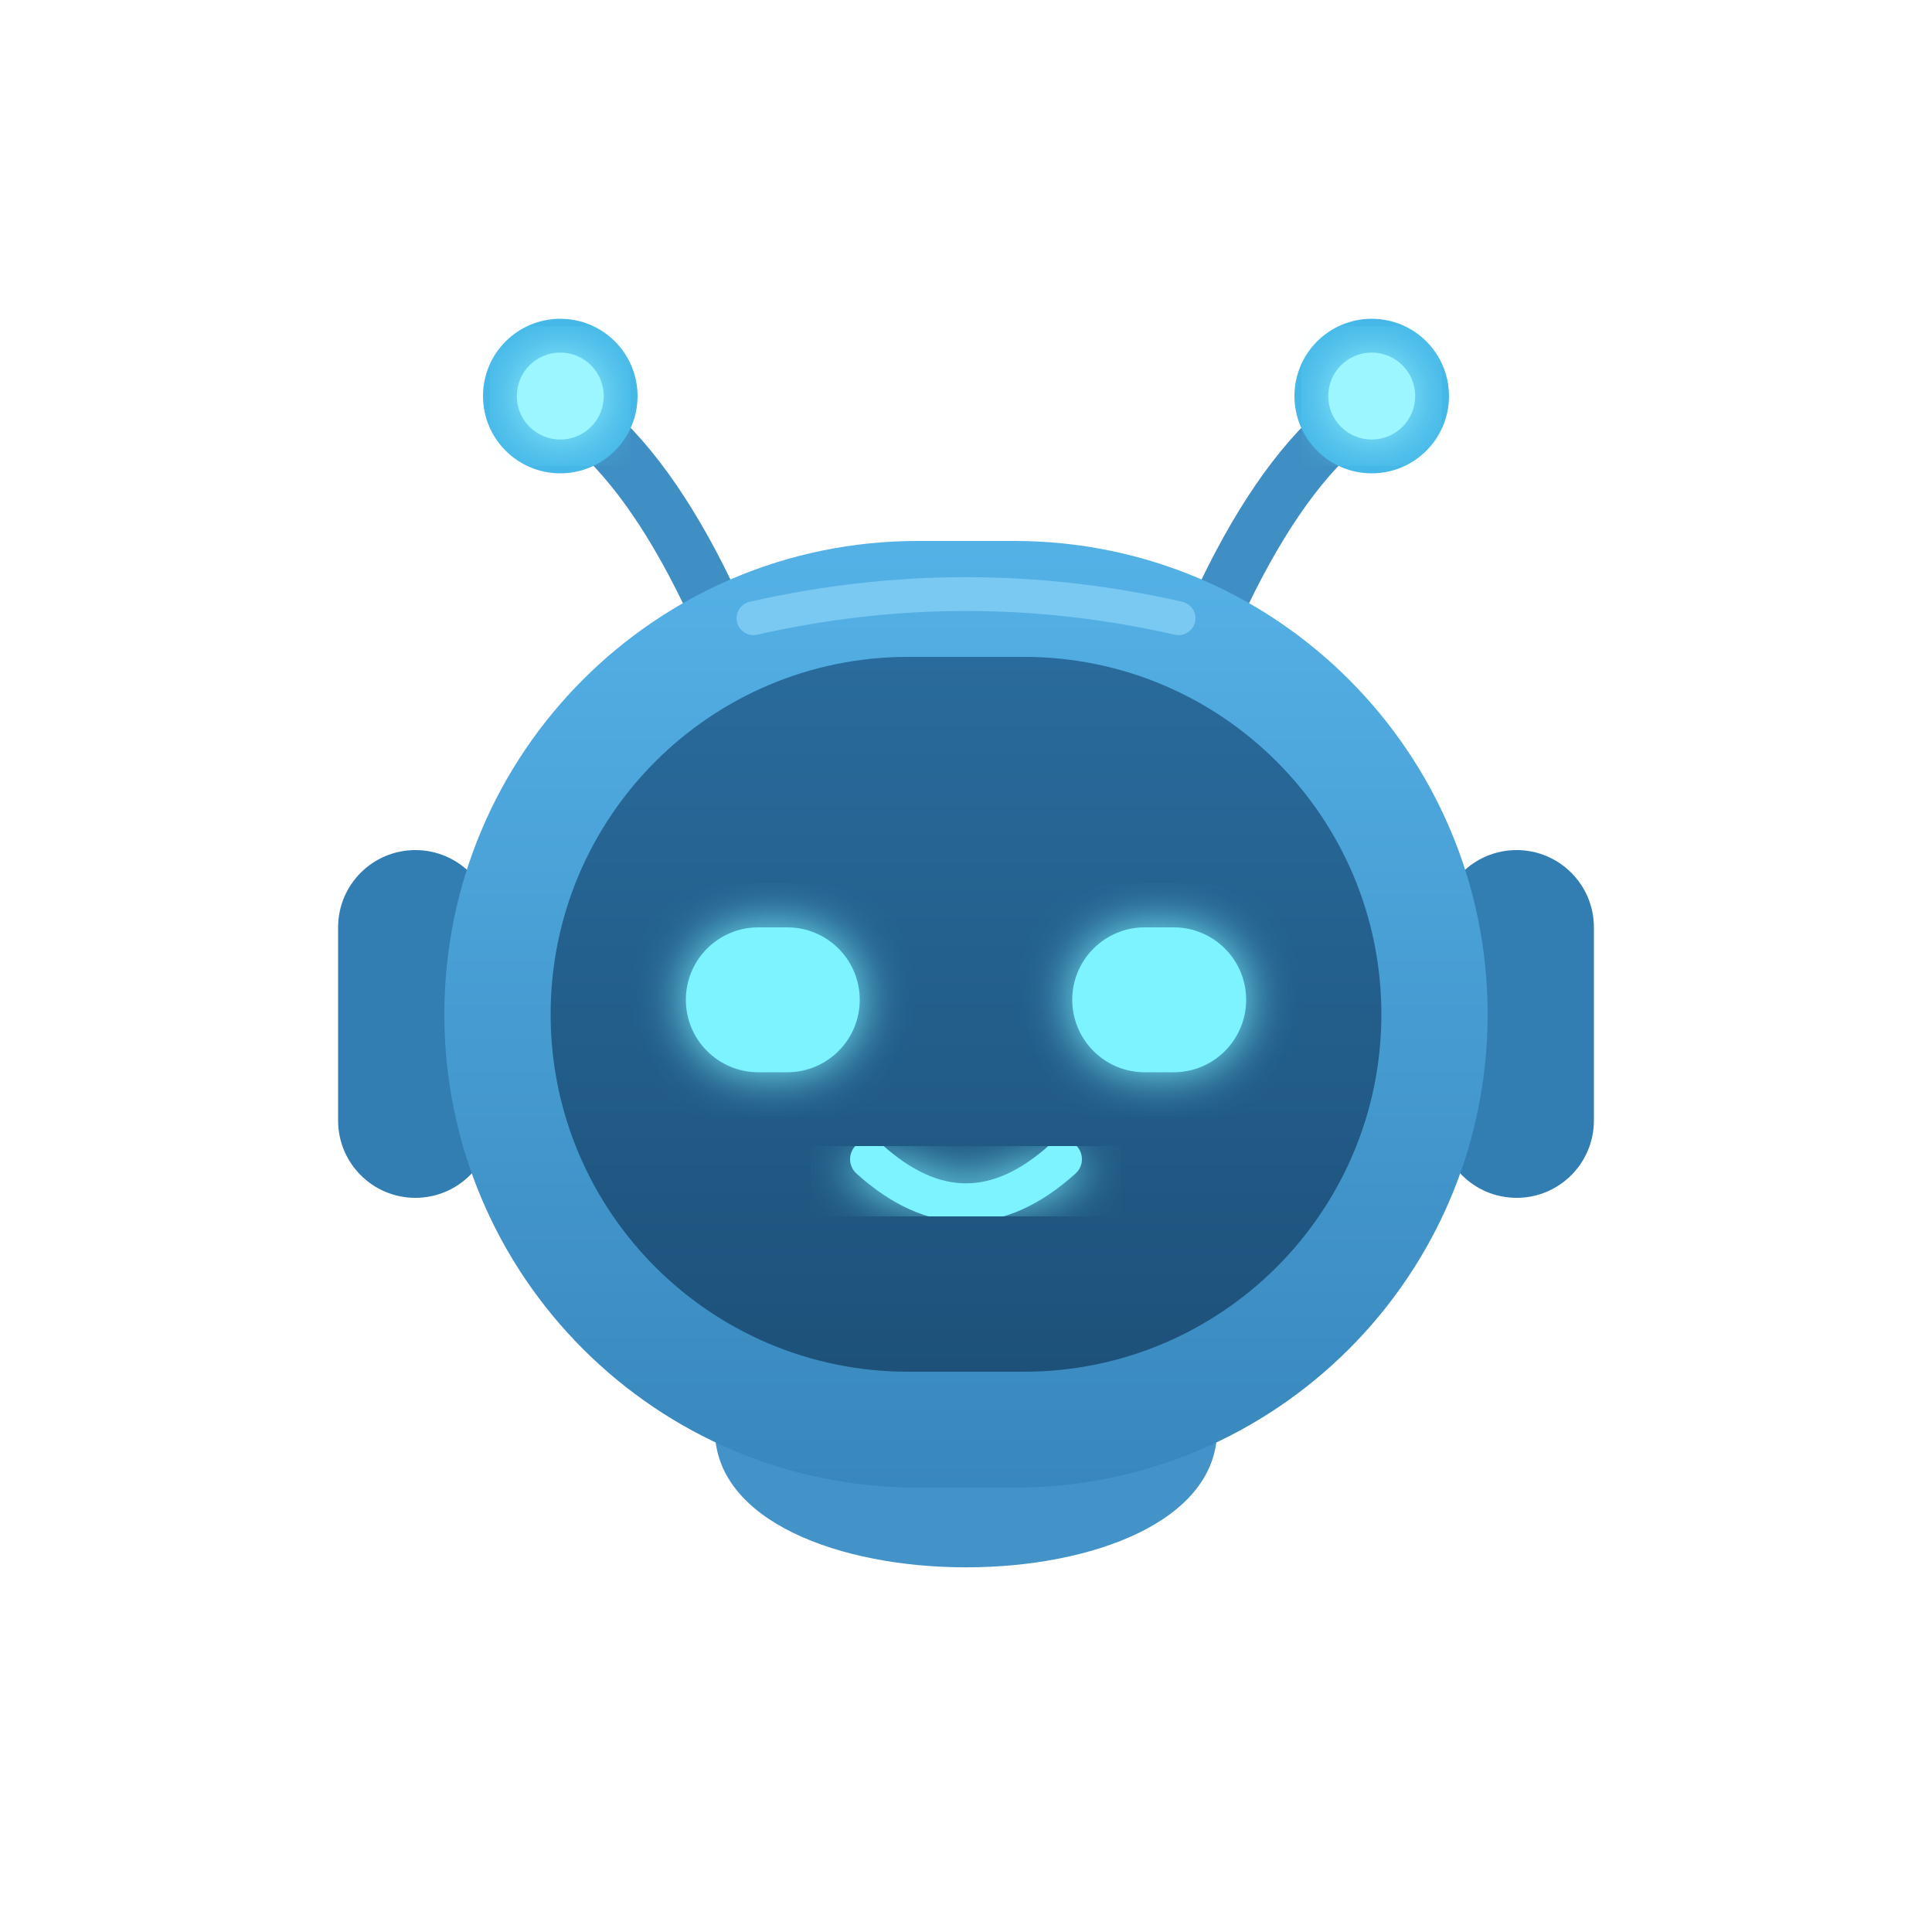
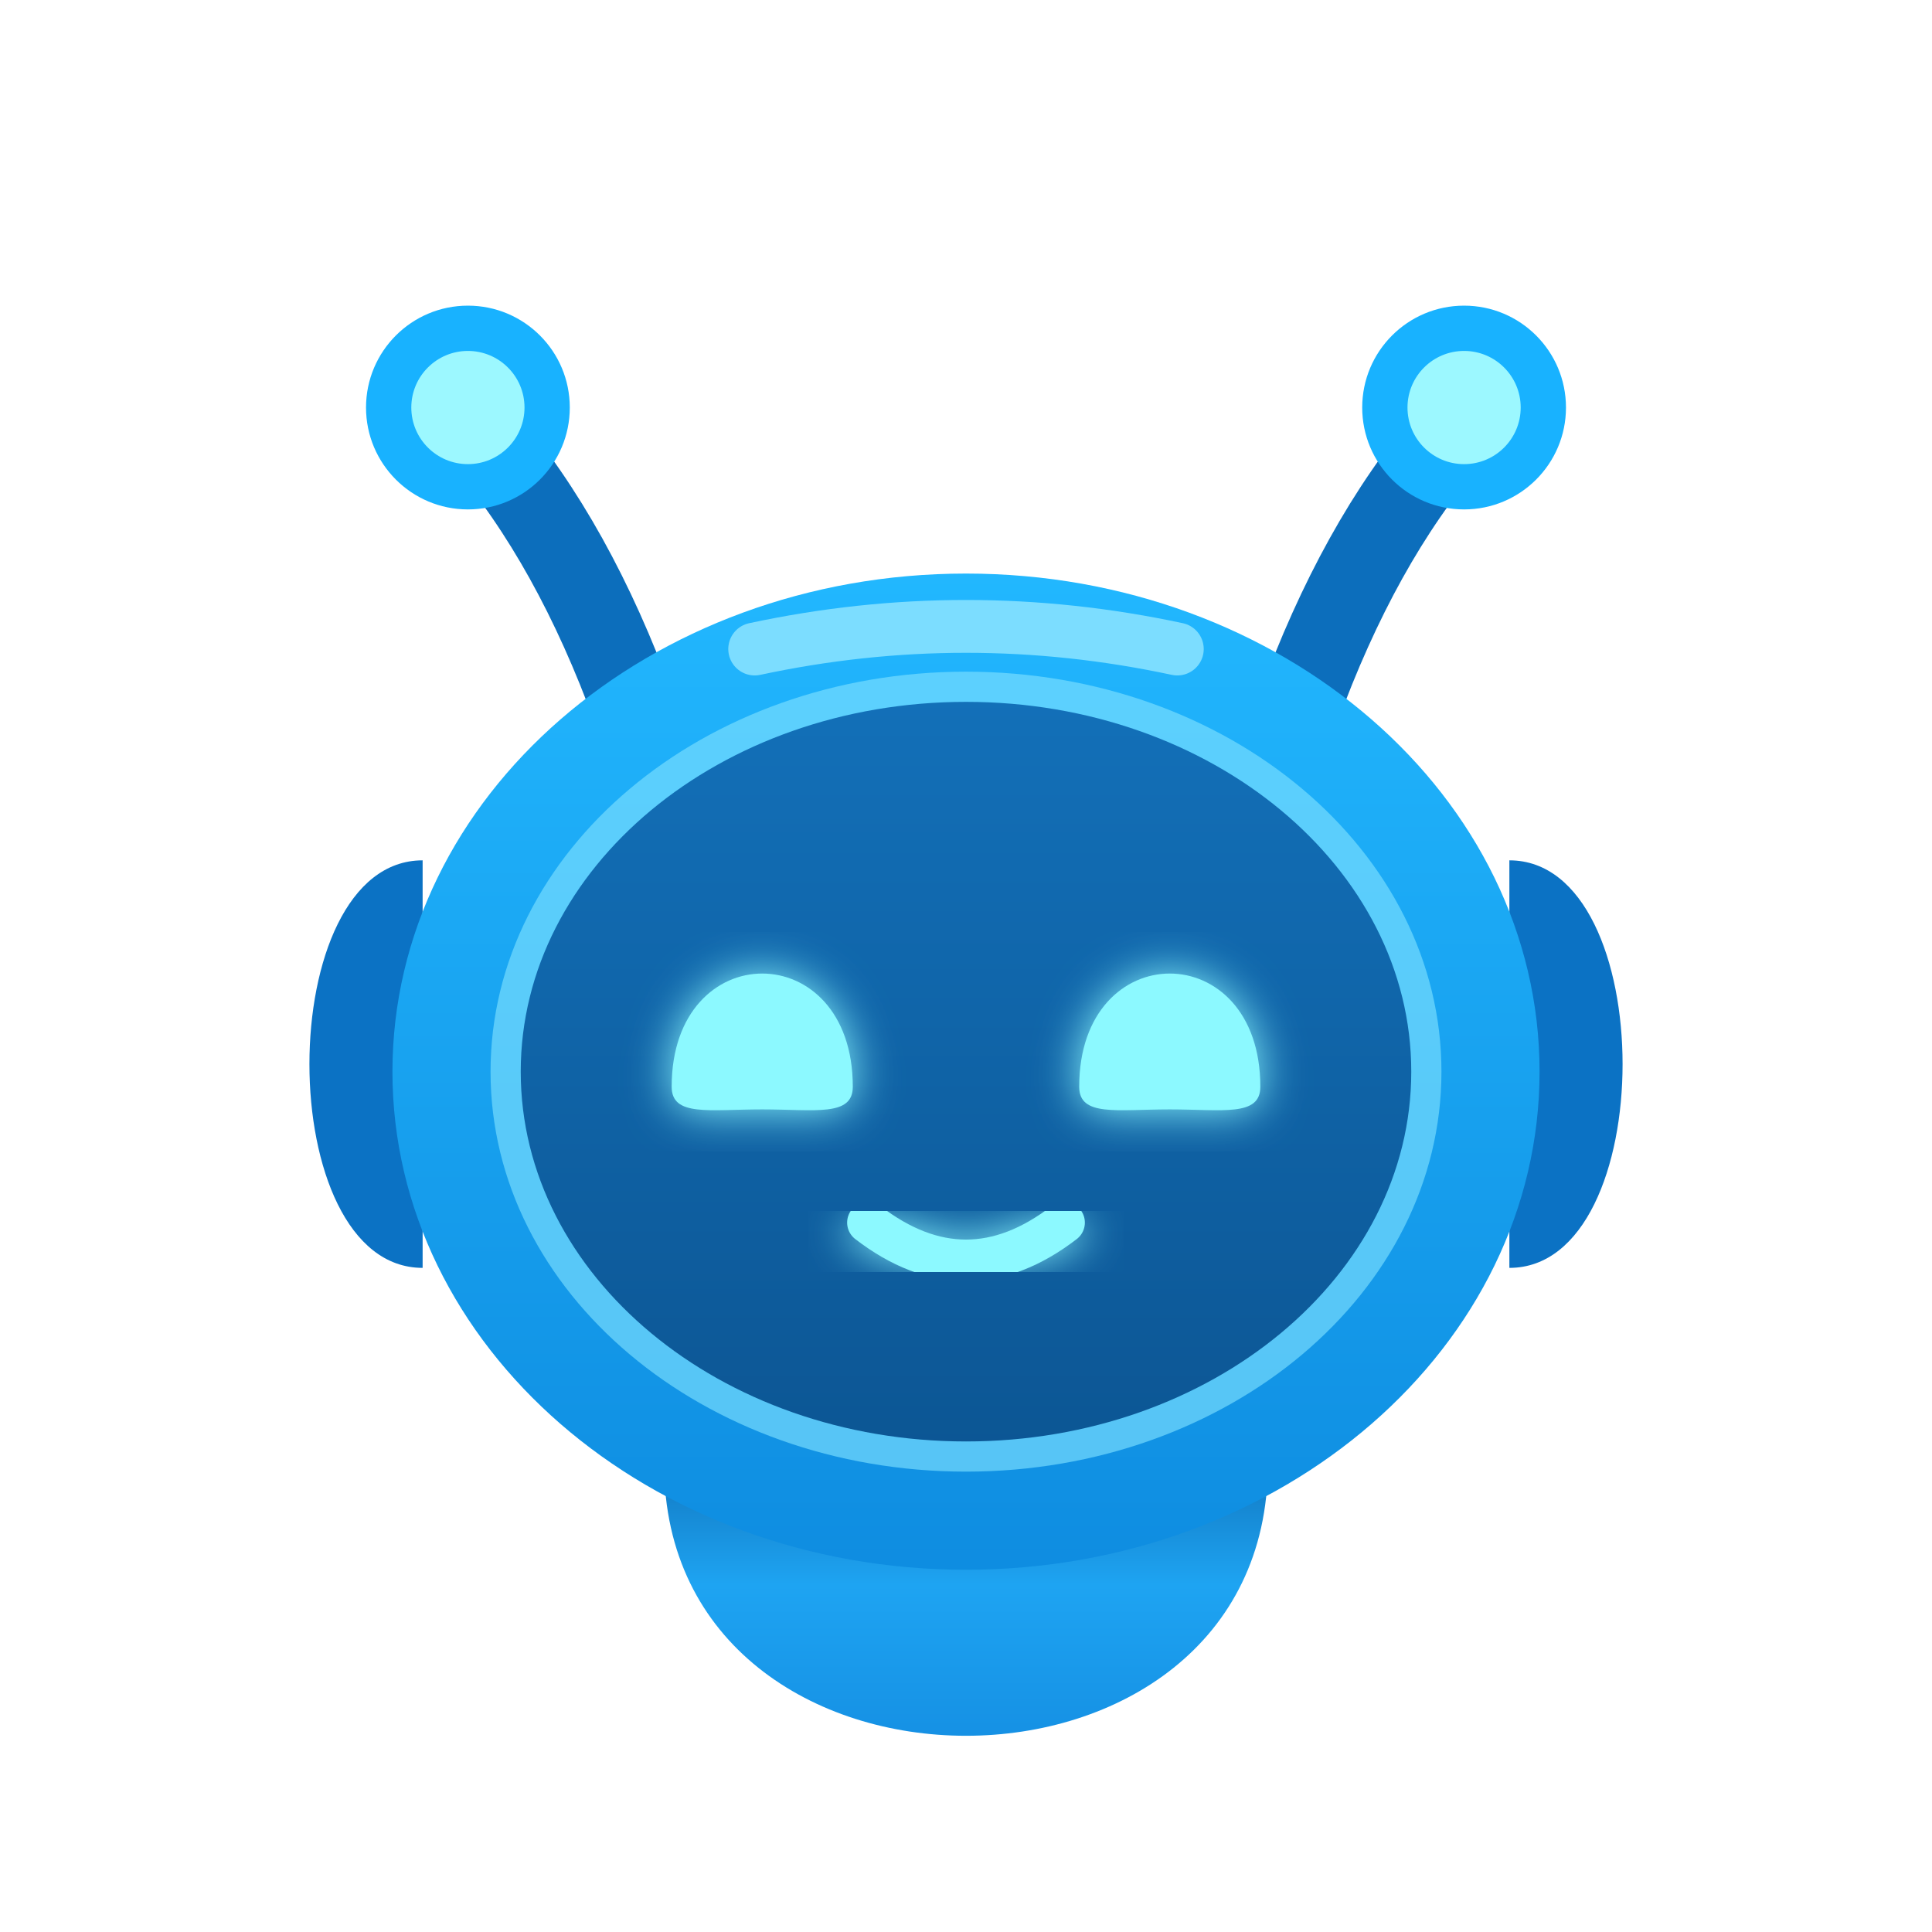
- <svg xmlns="http://www.w3.org/2000/svg" viewBox="0 0 200 200" width="120" height="120" fill="none">
-   <style>
-     @keyframes botFloat {
-       0%, 100% { transform: translateY(0px); }
-       50% { transform: translateY(-7px); }
-     }
-     @keyframes botBlink {
-       0%, 44%, 50%, 100% { transform: scaleY(1); }
-       47% { transform: scaleY(0.12); }
-     }
-     @keyframes antennaPulse {
-       0%, 100% { opacity: 0.85; }
-       50% { opacity: 1; }
-     }
-     .bot-body {
-       animation: botFloat 2.4s ease-in-out infinite;
-       transform-origin: 100px 105px;
-     }
-     .bot-eye-left {
-       animation: botBlink 3.6s ease-in-out infinite;
-       transform-origin: 80px 104px;
-     }
-     .bot-eye-right {
-       animation: botBlink 3.6s ease-in-out infinite;
-       transform-origin: 120px 104px;
-     }
-     .antenna-tip {
-       animation: antennaPulse 1.8s ease-in-out infinite;
-     }
-   </style>
+ <svg xmlns="http://www.w3.org/2000/svg" viewBox="0 0 256 256" width="256" height="256" fill="none">
  <defs>
-     <linearGradient id="headGrad" x1="100" y1="50" x2="100" y2="165" gradientUnits="userSpaceOnUse">
-       <stop offset="0%" stop-color="#56B4E9" />
-       <stop offset="100%" stop-color="#3582B8" />
+     <linearGradient id="headGrad" x1="128" y1="74" x2="128" y2="210" gradientUnits="userSpaceOnUse">
+       <stop offset="0%" stop-color="#22B8FF" />
+       <stop offset="100%" stop-color="#0E8CE0" />
    </linearGradient>
-     <linearGradient id="visorGrad" x1="100" y1="68" x2="100" y2="142" gradientUnits="userSpaceOnUse">
-       <stop offset="0%" stop-color="#296B9C" />
-       <stop offset="100%" stop-color="#1D517A" />
+     <linearGradient id="visorGrad" x1="128" y1="88" x2="128" y2="192" gradientUnits="userSpaceOnUse">
+       <stop offset="0%" stop-color="#1371BA" />
+       <stop offset="100%" stop-color="#0C5694" />
+     </linearGradient>
+     <linearGradient id="neckGrad" x1="128" y1="196" x2="128" y2="236" gradientUnits="userSpaceOnUse">
+       <stop offset="0%" stop-color="#137EC8" />
+       <stop offset="35%" stop-color="#1EA4F2" />
+       <stop offset="100%" stop-color="#138BE0" />
    </linearGradient>
    <filter id="cyanGlow" x="-30%" y="-30%" width="160%" height="160%">
-       <feGaussianBlur stdDeviation="2.5" result="blur" />
+       <feGaussianBlur stdDeviation="3" result="blur" />
      <feMerge>
        <feMergeNode in="blur" />
        <feMergeNode in="SourceGraphic" />
      </feMerge>
    </filter>
  </defs>
-   <g class="bot-body">
-     <path d="M74 148 C74 167, 126 167, 126 148 Z" fill="#4393C8" />
-     <rect x="35" y="88" width="16" height="36" rx="8" fill="#327EB3" />
-     <rect x="149" y="88" width="16" height="36" rx="8" fill="#327EB3" />
-     <path d="M74 63 Q68 50 61 44" stroke="#3F8FC4" stroke-width="5.5" stroke-linecap="round" />
-     <circle cx="58" cy="41" r="8" fill="#46B8E8" class="antenna-tip" />
-     <circle cx="58" cy="41" r="4.5" fill="#9CF6FF" filter="url(#cyanGlow)" />
-     <path d="M126 63 Q132 50 139 44" stroke="#3F8FC4" stroke-width="5.5" stroke-linecap="round" />
-     <circle cx="142" cy="41" r="8" fill="#46B8E8" class="antenna-tip" />
-     <circle cx="142" cy="41" r="4.5" fill="#9CF6FF" filter="url(#cyanGlow)" />
-     <rect x="46" y="56" width="108" height="98" rx="49" fill="url(#headGrad)" />
-     <path d="M78 64 Q100 59 122 64" stroke="#8AD4F8" stroke-width="3.5" stroke-linecap="round" opacity="0.7" />
-     <rect x="57" y="68" width="86" height="74" rx="37" fill="url(#visorGrad)" />
-     <rect class="bot-eye-left" x="71" y="96" width="18" height="15" rx="7.5" fill="#7CF3FF" filter="url(#cyanGlow)" />
-     <rect class="bot-eye-right" x="111" y="96" width="18" height="15" rx="7.5" fill="#7CF3FF" filter="url(#cyanGlow)" />
-     <path d="M90 120 Q100 129 110 120" stroke="#7CF3FF" stroke-width="4" stroke-linecap="round" filter="url(#cyanGlow)" />
-   </g>
+   <path d="M88 194 C88 242, 168 242, 168 194 Z" fill="url(#neckGrad)" />
+   <path d="M56 114 C36 114, 36 168, 56 168 Z" fill="#0B72C4" />
+   <path d="M200 114 C220 114, 220 168, 200 168 Z" fill="#0B72C4" />
+   <path d="M84 94 Q76 72 64 58" stroke="#0C6EBC" stroke-width="11" stroke-linecap="round" />
+   <circle cx="62" cy="54" r="13.5" fill="#18B2FF" />
+   <circle cx="62" cy="54" r="7.5" fill="#9CF8FF" />
+   <path d="M172 94 Q180 72 192 58" stroke="#0C6EBC" stroke-width="11" stroke-linecap="round" />
+   <circle cx="194" cy="54" r="13.5" fill="#18B2FF" />
+   <circle cx="194" cy="54" r="7.5" fill="#9CF8FF" />
+   <ellipse cx="128" cy="142" rx="76" ry="66" fill="url(#headGrad)" />
+   <path d="M100 86 Q128 80 156 86" stroke="#8CE4FF" stroke-width="7" stroke-linecap="round" opacity="0.85" />
+   <ellipse cx="128" cy="142" rx="63" ry="53" fill="#7CE0FF" opacity="0.65" />
+   <ellipse cx="128" cy="142" rx="59" ry="49" fill="url(#visorGrad)" />
+   <path d="M89 144 C89 124, 113 124, 113 144 C113 148, 108 147, 101 147 C94 147, 89 148, 89 144 Z" fill="#8CF9FF" filter="url(#cyanGlow)" />
+   <path d="M143 144 C143 124, 167 124, 167 144 C167 148, 162 147, 155 147 C148 147, 143 148, 143 144 Z" fill="#8CF9FF" filter="url(#cyanGlow)" />
+   <path d="M115 162 Q128 172 141 162" stroke="#8CF9FF" stroke-width="5.5" stroke-linecap="round" filter="url(#cyanGlow)" />
</svg>
